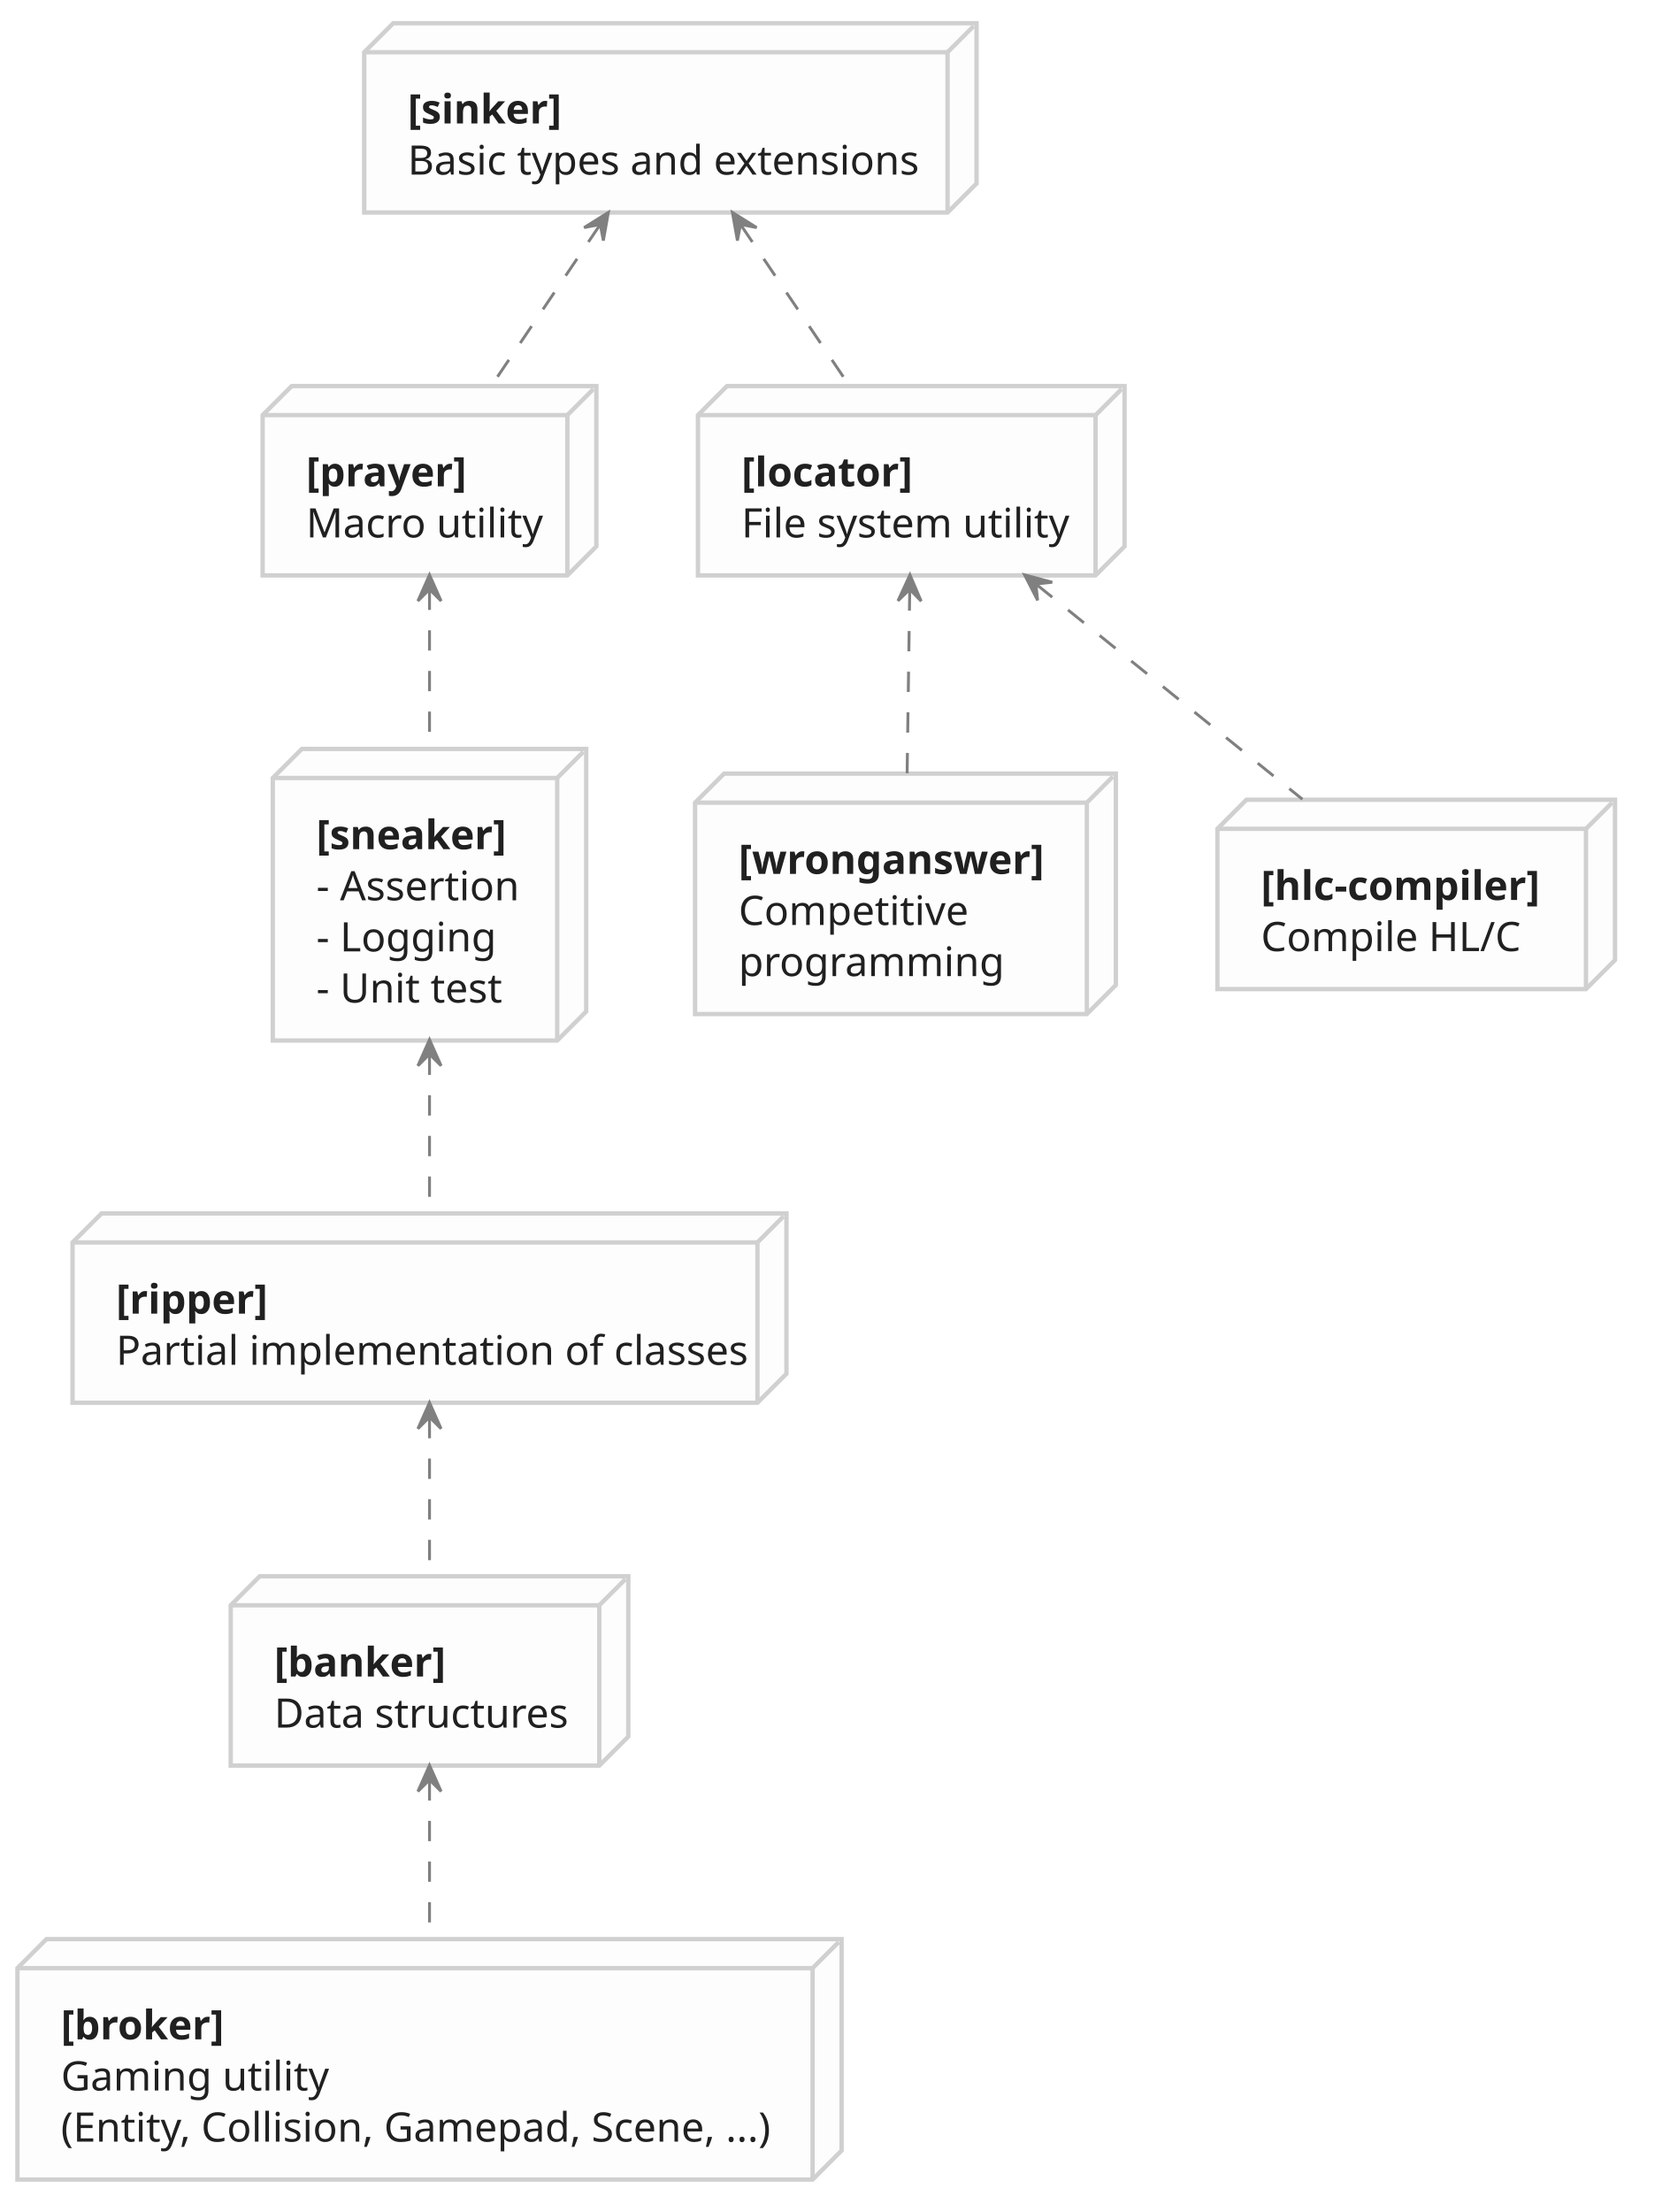
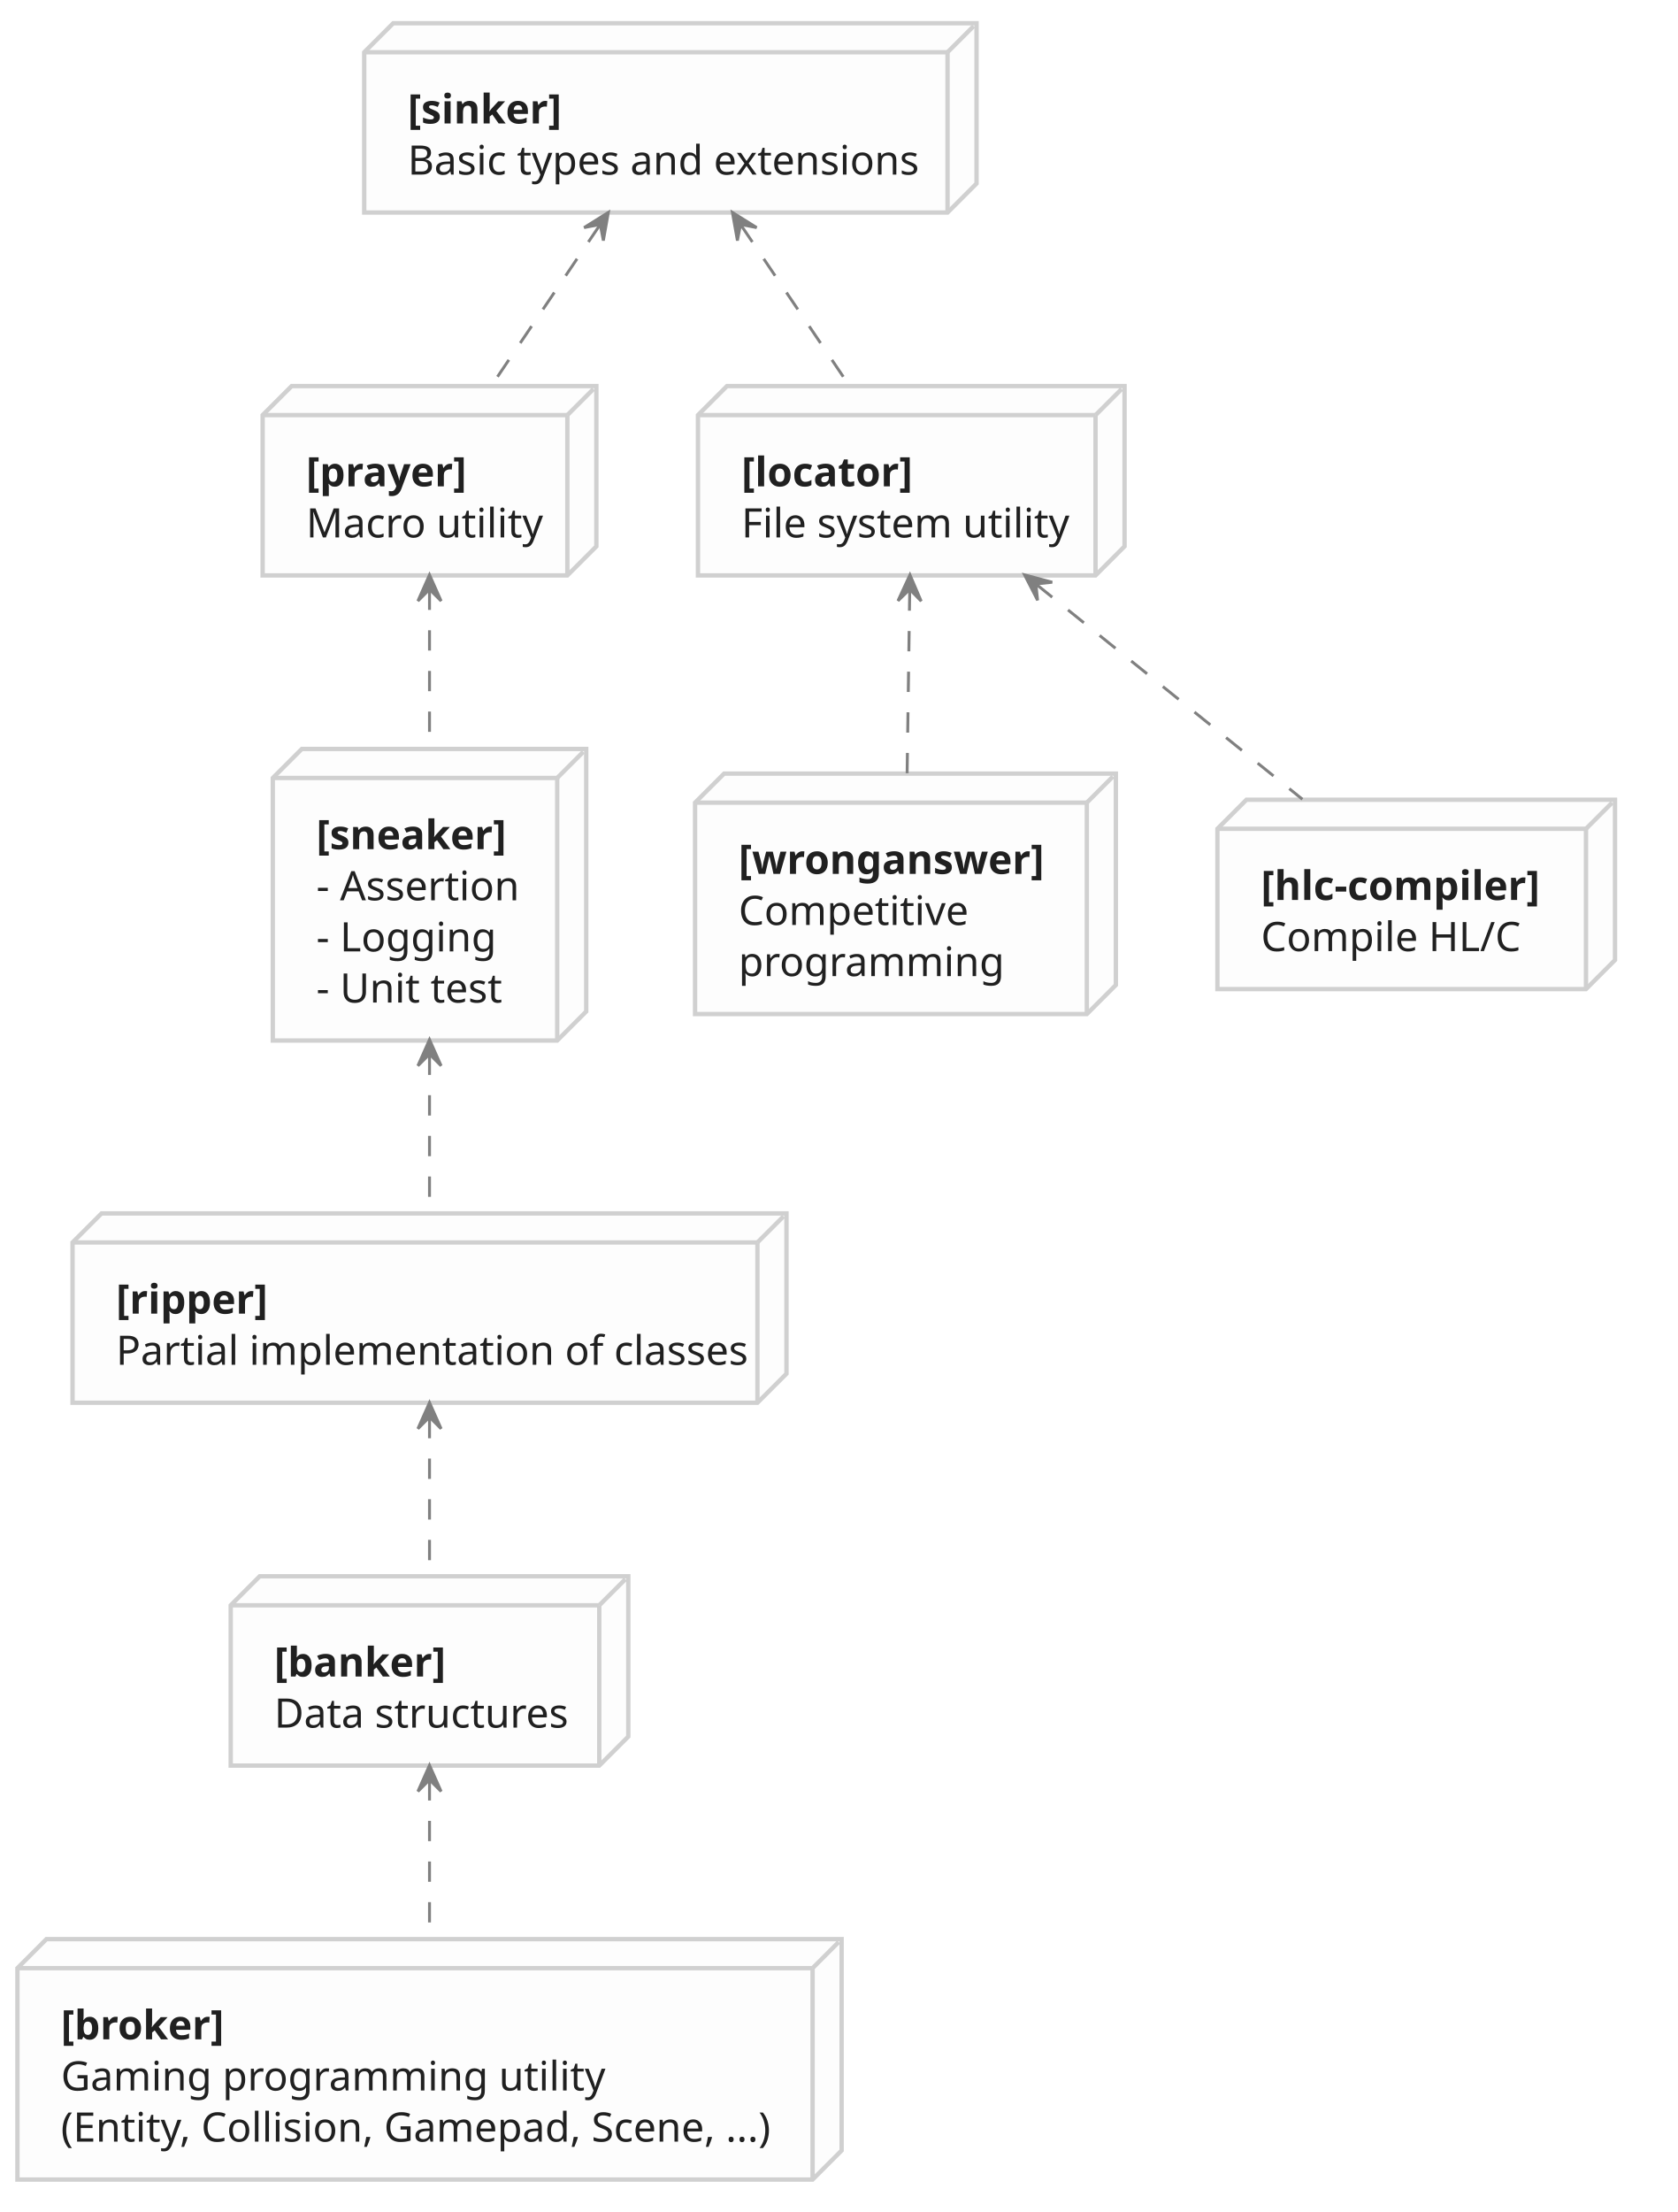
<svg xmlns="http://www.w3.org/2000/svg" contentScriptType="application/ecmascript" contentStyleType="text/css" height="762px" preserveAspectRatio="none" style="width:578px;height:762px;" version="1.1" viewBox="0 0 578 762" width="578px" zoomAndPan="magnify">
  <defs />
  <g>
    <polygon fill="#FDFDFD" points="125.5,18,135.5,8,336.5,8,336.5,63.219,326.5,73.219,125.5,73.219,125.5,18" style="stroke: #D0D0D0; stroke-width: 1.5;" />
    <line style="stroke: #D0D0D0; stroke-width: 1.5;" x1="326.5" x2="335.5" y1="18" y2="9" />
    <line style="stroke: #D0D0D0; stroke-width: 1.5;" x1="125.5" x2="326.5" y1="18" y2="18" />
    <line style="stroke: #D0D0D0; stroke-width: 1.5;" x1="326.5" x2="326.5" y1="18" y2="73.219" />
    <text fill="#202020" font-family="sans-serif" font-size="14" font-weight="bold" lengthAdjust="spacingAndGlyphs" textLength="54" x="140.5" y="42.533">[sinker]</text>
    <text fill="#202020" font-family="sans-serif" font-size="14" lengthAdjust="spacingAndGlyphs" textLength="171" x="140.5" y="60.143">Basic types and extensions</text>
    <polygon fill="#FDFDFD" points="90.5,143,100.5,133,205.5,133,205.5,188.219,195.5,198.219,90.5,198.219,90.5,143" style="stroke: #D0D0D0; stroke-width: 1.5;" />
    <line style="stroke: #D0D0D0; stroke-width: 1.5;" x1="195.5" x2="204.5" y1="143" y2="134" />
    <line style="stroke: #D0D0D0; stroke-width: 1.5;" x1="90.5" x2="195.5" y1="143" y2="143" />
    <line style="stroke: #D0D0D0; stroke-width: 1.5;" x1="195.5" x2="195.5" y1="143" y2="198.219" />
    <text fill="#202020" font-family="sans-serif" font-size="14" font-weight="bold" lengthAdjust="spacingAndGlyphs" textLength="55" x="105.5" y="167.533">[prayer]</text>
    <text fill="#202020" font-family="sans-serif" font-size="14" lengthAdjust="spacingAndGlyphs" textLength="75" x="105.5" y="185.143">Macro utility</text>
    <polygon fill="#FDFDFD" points="94,268,104,258,202,258,202,348.438,192,358.438,94,358.438,94,268" style="stroke: #D0D0D0; stroke-width: 1.5;" />
    <line style="stroke: #D0D0D0; stroke-width: 1.5;" x1="192" x2="201" y1="268" y2="259" />
    <line style="stroke: #D0D0D0; stroke-width: 1.5;" x1="94" x2="192" y1="268" y2="268" />
    <line style="stroke: #D0D0D0; stroke-width: 1.5;" x1="192" x2="192" y1="268" y2="358.438" />
    <text fill="#202020" font-family="sans-serif" font-size="14" font-weight="bold" lengthAdjust="spacingAndGlyphs" textLength="67" x="109" y="292.533">[sneaker]</text>
    <text fill="#202020" font-family="sans-serif" font-size="14" lengthAdjust="spacingAndGlyphs" textLength="68" x="109" y="310.143">- Assertion</text>
    <text fill="#202020" font-family="sans-serif" font-size="14" lengthAdjust="spacingAndGlyphs" textLength="60" x="109" y="327.752">- Logging</text>
    <text fill="#202020" font-family="sans-serif" font-size="14" lengthAdjust="spacingAndGlyphs" textLength="60" x="109" y="345.361">- Unit test</text>
    <polygon fill="#FDFDFD" points="25,428,35,418,271,418,271,473.219,261,483.219,25,483.219,25,428" style="stroke: #D0D0D0; stroke-width: 1.5;" />
    <line style="stroke: #D0D0D0; stroke-width: 1.5;" x1="261" x2="270" y1="428" y2="419" />
    <line style="stroke: #D0D0D0; stroke-width: 1.5;" x1="25" x2="261" y1="428" y2="428" />
    <line style="stroke: #D0D0D0; stroke-width: 1.5;" x1="261" x2="261" y1="428" y2="483.219" />
    <text fill="#202020" font-family="sans-serif" font-size="14" font-weight="bold" lengthAdjust="spacingAndGlyphs" textLength="53" x="40" y="452.533">[ripper]</text>
    <text fill="#202020" font-family="sans-serif" font-size="14" lengthAdjust="spacingAndGlyphs" textLength="206" x="40" y="470.143">Partial implementation of classes</text>
    <polygon fill="#FDFDFD" points="79.5,553,89.5,543,216.5,543,216.5,598.219,206.5,608.219,79.5,608.219,79.5,553" style="stroke: #D0D0D0; stroke-width: 1.5;" />
    <line style="stroke: #D0D0D0; stroke-width: 1.5;" x1="206.5" x2="215.5" y1="553" y2="544" />
    <line style="stroke: #D0D0D0; stroke-width: 1.5;" x1="79.5" x2="206.5" y1="553" y2="553" />
    <line style="stroke: #D0D0D0; stroke-width: 1.5;" x1="206.5" x2="206.5" y1="553" y2="608.219" />
    <text fill="#202020" font-family="sans-serif" font-size="14" font-weight="bold" lengthAdjust="spacingAndGlyphs" textLength="59" x="94.5" y="577.533">[banker]</text>
    <text fill="#202020" font-family="sans-serif" font-size="14" lengthAdjust="spacingAndGlyphs" textLength="97" x="94.5" y="595.143">Data structures</text>
    <polygon fill="#FDFDFD" points="6,678,16,668,290,668,290,740.828,280,750.828,6,750.828,6,678" style="stroke: #D0D0D0; stroke-width: 1.5;" />
    <line style="stroke: #D0D0D0; stroke-width: 1.5;" x1="280" x2="289" y1="678" y2="669" />
    <line style="stroke: #D0D0D0; stroke-width: 1.5;" x1="6" x2="280" y1="678" y2="678" />
    <line style="stroke: #D0D0D0; stroke-width: 1.5;" x1="280" x2="280" y1="678" y2="750.828" />
    <text fill="#202020" font-family="sans-serif" font-size="14" font-weight="bold" lengthAdjust="spacingAndGlyphs" textLength="57" x="21" y="702.533">[broker]</text>
-     <text fill="#202020" font-family="sans-serif" font-size="14" lengthAdjust="spacingAndGlyphs" textLength="85" x="21" y="720.143">Gaming utility</text>
+     <text fill="#202020" font-family="sans-serif" font-size="14" lengthAdjust="spacingAndGlyphs" textLength="172" x="21" y="720.143">Gaming programming utility</text>
    <text fill="#202020" font-family="sans-serif" font-size="14" lengthAdjust="spacingAndGlyphs" textLength="244" x="21" y="737.752">(Entity, Collision, Gamepad, Scene, ...)</text>
    <polygon fill="#FDFDFD" points="240.5,143,250.5,133,387.5,133,387.5,188.219,377.5,198.219,240.5,198.219,240.5,143" style="stroke: #D0D0D0; stroke-width: 1.5;" />
    <line style="stroke: #D0D0D0; stroke-width: 1.5;" x1="377.5" x2="386.5" y1="143" y2="134" />
    <line style="stroke: #D0D0D0; stroke-width: 1.5;" x1="240.5" x2="377.5" y1="143" y2="143" />
    <line style="stroke: #D0D0D0; stroke-width: 1.5;" x1="377.5" x2="377.5" y1="143" y2="198.219" />
    <text fill="#202020" font-family="sans-serif" font-size="14" font-weight="bold" lengthAdjust="spacingAndGlyphs" textLength="59" x="255.5" y="167.533">[locator]</text>
    <text fill="#202020" font-family="sans-serif" font-size="14" lengthAdjust="spacingAndGlyphs" textLength="107" x="255.5" y="185.143">File system utility</text>
    <polygon fill="#FDFDFD" points="239.5,276.5,249.5,266.5,384.5,266.5,384.5,339.328,374.5,349.328,239.5,349.328,239.5,276.5" style="stroke: #D0D0D0; stroke-width: 1.5;" />
    <line style="stroke: #D0D0D0; stroke-width: 1.5;" x1="374.5" x2="383.5" y1="276.5" y2="267.5" />
    <line style="stroke: #D0D0D0; stroke-width: 1.5;" x1="239.5" x2="374.5" y1="276.5" y2="276.5" />
    <line style="stroke: #D0D0D0; stroke-width: 1.5;" x1="374.5" x2="374.5" y1="276.5" y2="349.328" />
    <text fill="#202020" font-family="sans-serif" font-size="14" font-weight="bold" lengthAdjust="spacingAndGlyphs" textLength="105" x="254.5" y="301.033">[wronganswer]</text>
    <text fill="#202020" font-family="sans-serif" font-size="14" lengthAdjust="spacingAndGlyphs" textLength="74" x="254.5" y="318.643">Competitive</text>
    <text fill="#202020" font-family="sans-serif" font-size="14" lengthAdjust="spacingAndGlyphs" textLength="83" x="254.5" y="336.252">programming</text>
    <polygon fill="#FDFDFD" points="419.5,285.5,429.5,275.5,556.5,275.5,556.5,330.719,546.5,340.719,419.5,340.719,419.5,285.5" style="stroke: #D0D0D0; stroke-width: 1.5;" />
    <line style="stroke: #D0D0D0; stroke-width: 1.5;" x1="546.5" x2="555.5" y1="285.5" y2="276.5" />
    <line style="stroke: #D0D0D0; stroke-width: 1.5;" x1="419.5" x2="546.5" y1="285.5" y2="285.5" />
    <line style="stroke: #D0D0D0; stroke-width: 1.5;" x1="546.5" x2="546.5" y1="285.5" y2="340.719" />
    <text fill="#202020" font-family="sans-serif" font-size="14" font-weight="bold" lengthAdjust="spacingAndGlyphs" textLength="97" x="434.5" y="310.033">[hlc-compiler]</text>
    <text fill="#202020" font-family="sans-serif" font-size="14" lengthAdjust="spacingAndGlyphs" textLength="86" x="434.5" y="327.643">Compile HL/C</text>
    <path d="M206.666,77.561 C194.823,95.112 180.715,116.019 169.302,132.932 " fill="none" id="sinker&lt;-prayer" style="stroke: #808080; stroke-width: 1.0; stroke-dasharray: 7.0,7.0;" />
    <polygon fill="#808080" points="209.625,73.176,201.275,78.398,206.828,77.32,207.905,82.874,209.625,73.176" style="stroke: #808080; stroke-width: 1.0;" />
    <path d="M148,203.11 C148,219.842 148,239.905 148,257.92 " fill="none" id="prayer&lt;-sneaker" style="stroke: #808080; stroke-width: 1.0; stroke-dasharray: 7.0,7.0;" />
    <polygon fill="#808080" points="148,198.031,144,207.031,148,203.031,152,207.031,148,198.031" style="stroke: #808080; stroke-width: 1.0;" />
    <path d="M148,363.29 C148,381.712 148,401.68 148,417.756 " fill="none" id="sneaker&lt;-ripper" style="stroke: #808080; stroke-width: 1.0; stroke-dasharray: 7.0,7.0;" />
    <polygon fill="#808080" points="148,358.14,144,367.14,148,363.14,152,367.14,148,358.14" style="stroke: #808080; stroke-width: 1.0;" />
    <path d="M148,488.456 C148,505.82 148,526.306 148,542.932 " fill="none" id="ripper&lt;-banker" style="stroke: #808080; stroke-width: 1.0; stroke-dasharray: 7.0,7.0;" />
    <polygon fill="#808080" points="148,483.176,144,492.176,148,488.176,152,492.176,148,483.176" style="stroke: #808080; stroke-width: 1.0;" />
    <path d="M148,613.253 C148,630.155 148,650.264 148,667.64 " fill="none" id="banker&lt;-broker" style="stroke: #808080; stroke-width: 1.0; stroke-dasharray: 7.0,7.0;" />
    <polygon fill="#808080" points="148,608.117,144,617.117,148,613.117,152,617.117,148,608.117" style="stroke: #808080; stroke-width: 1.0;" />
    <path d="M255.334,77.561 C267.177,95.112 281.285,116.019 292.698,132.932 " fill="none" id="sinker&lt;-locator" style="stroke: #808080; stroke-width: 1.0; stroke-dasharray: 7.0,7.0;" />
    <polygon fill="#808080" points="252.375,73.176,254.095,82.874,255.172,77.32,260.725,78.398,252.375,73.176" style="stroke: #808080; stroke-width: 1.0;" />
    <path d="M313.475,203.377 C313.199,222.77 312.86,246.583 312.577,266.49 " fill="none" id="locator&lt;-wronganswer" style="stroke: #808080; stroke-width: 1.0; stroke-dasharray: 7.0,7.0;" />
    <polygon fill="#808080" points="313.551,198.031,309.423,206.973,313.48,203.03,317.422,207.087,313.551,198.031" style="stroke: #808080; stroke-width: 1.0;" />
    <path d="M357.129,201.325 C385.2,223.992 421.525,253.323 448.781,275.332 " fill="none" id="locator&lt;-hlc_compiler" style="stroke: #808080; stroke-width: 1.0; stroke-dasharray: 7.0,7.0;" />
    <polygon fill="#808080" points="353.049,198.031,357.538,206.798,356.939,201.172,362.564,200.573,353.049,198.031" style="stroke: #808080; stroke-width: 1.0;" />
  </g>
</svg>
